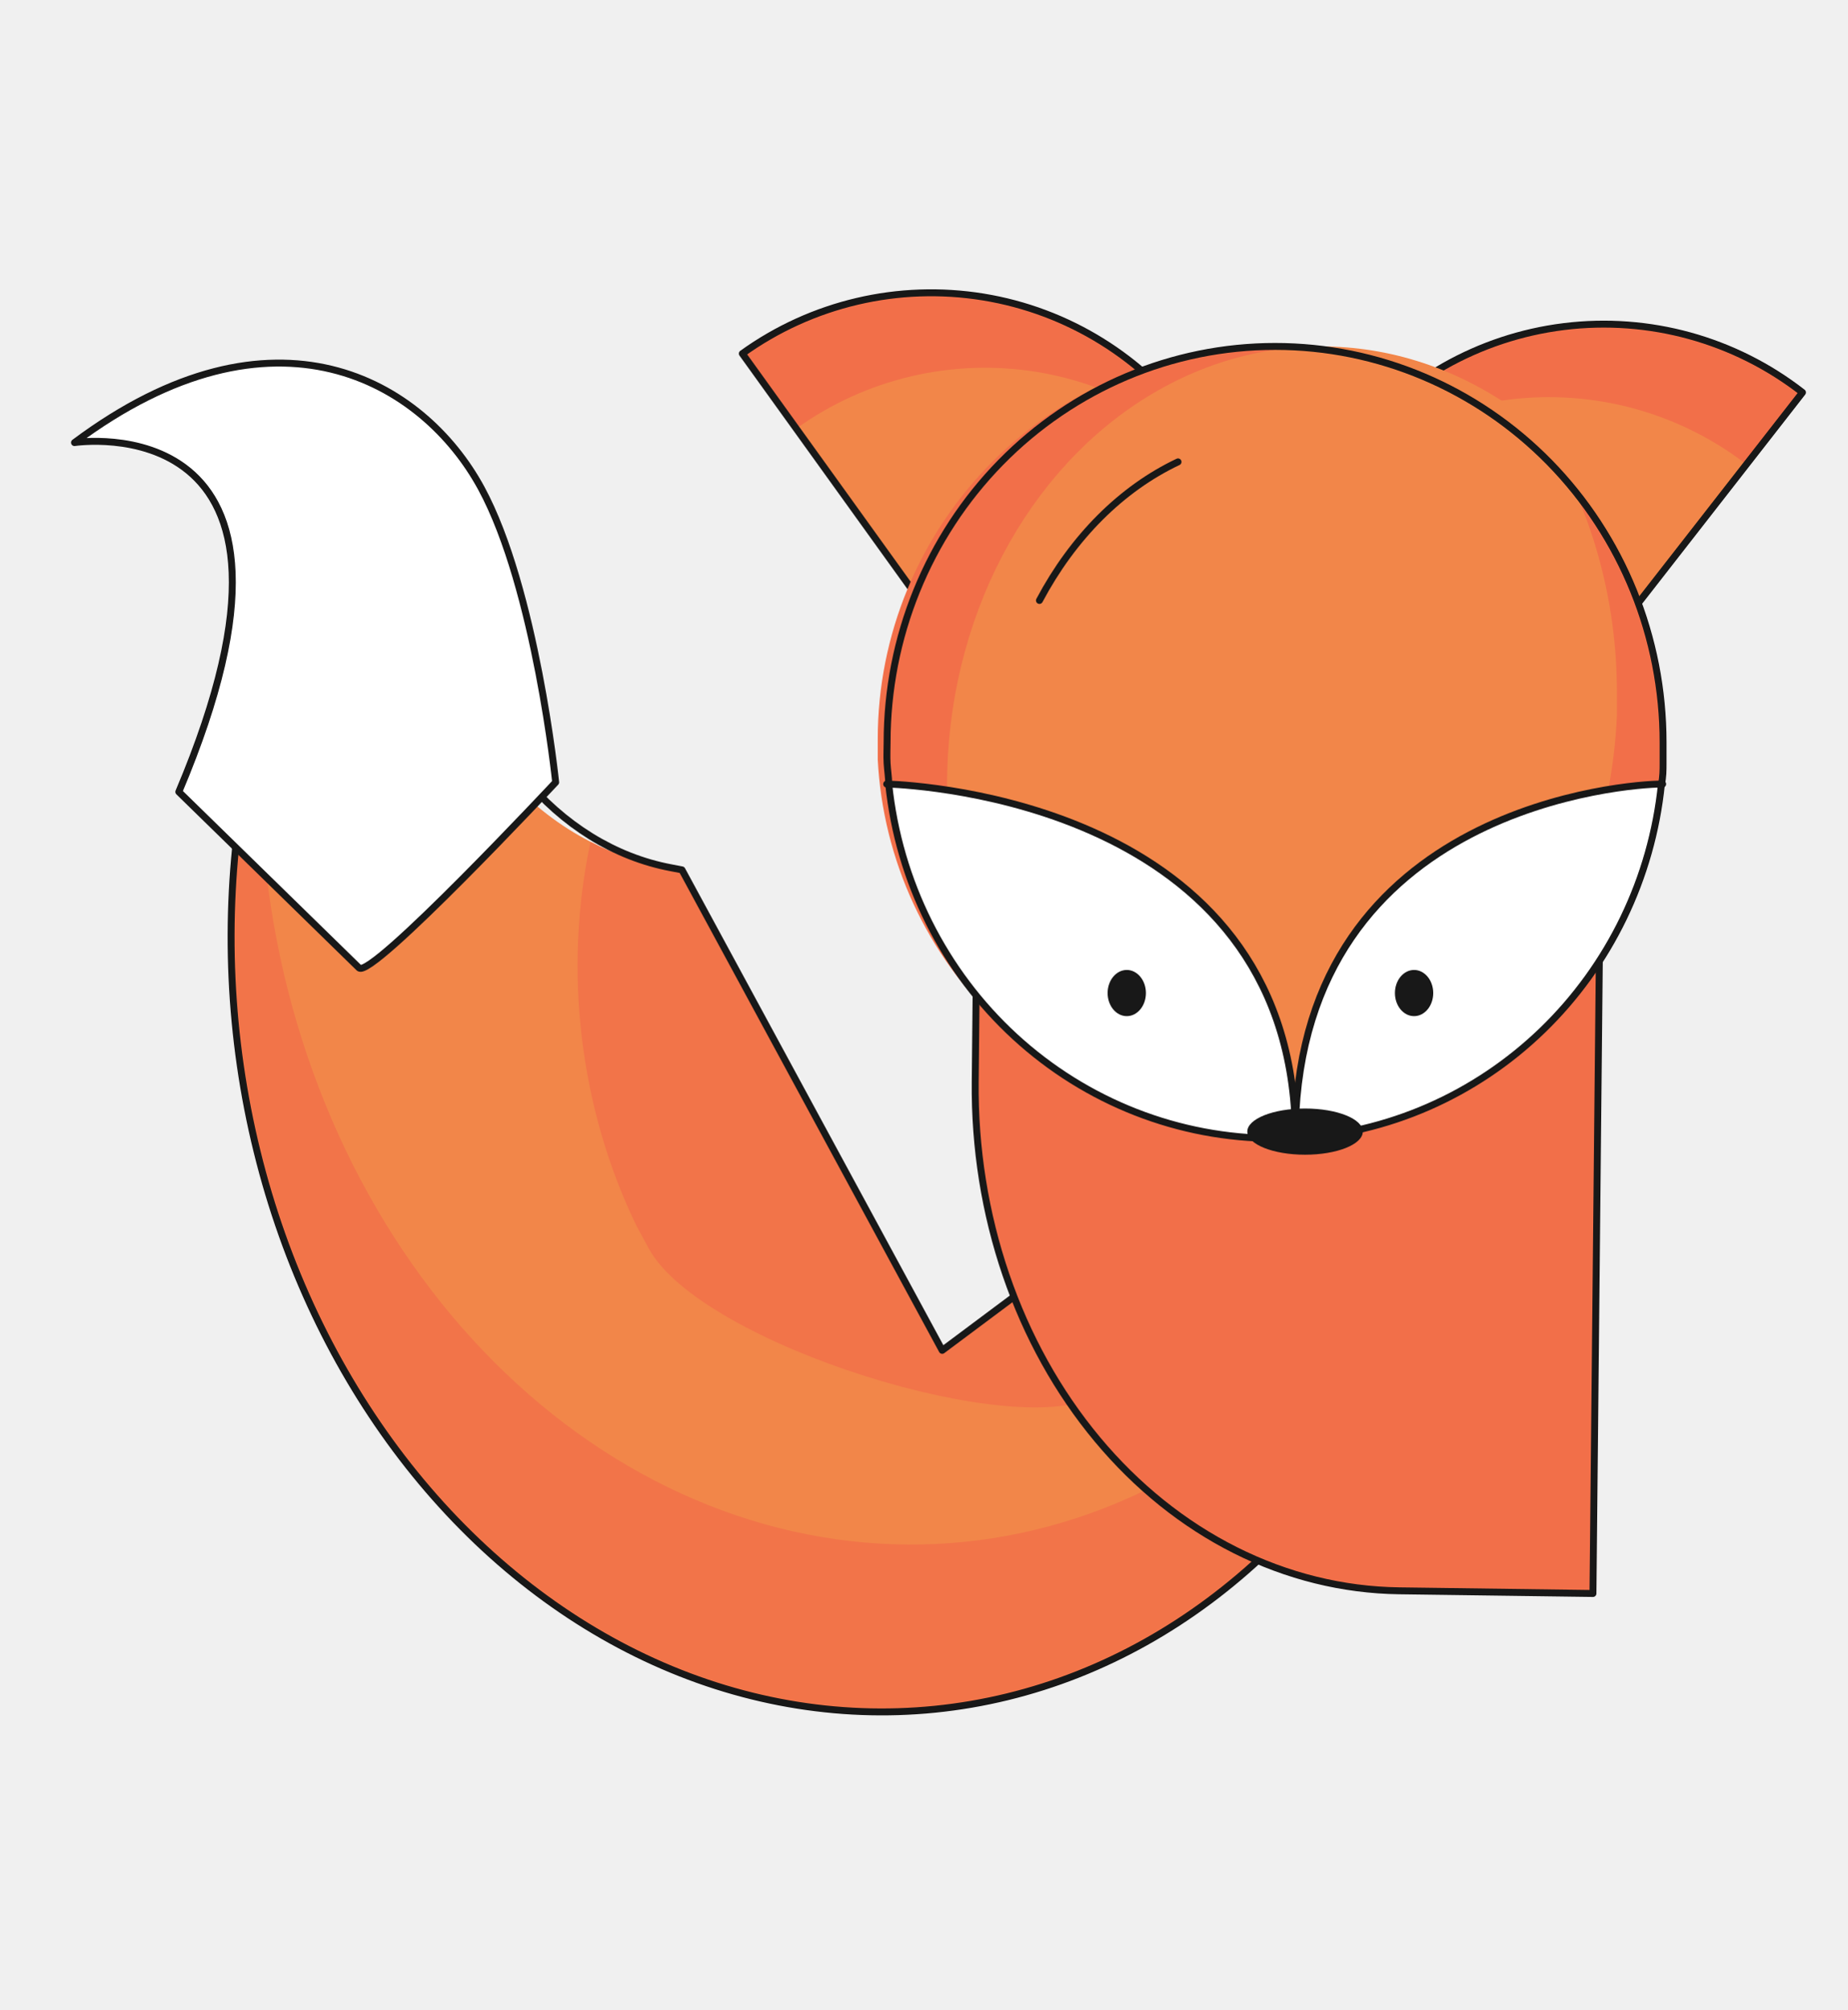
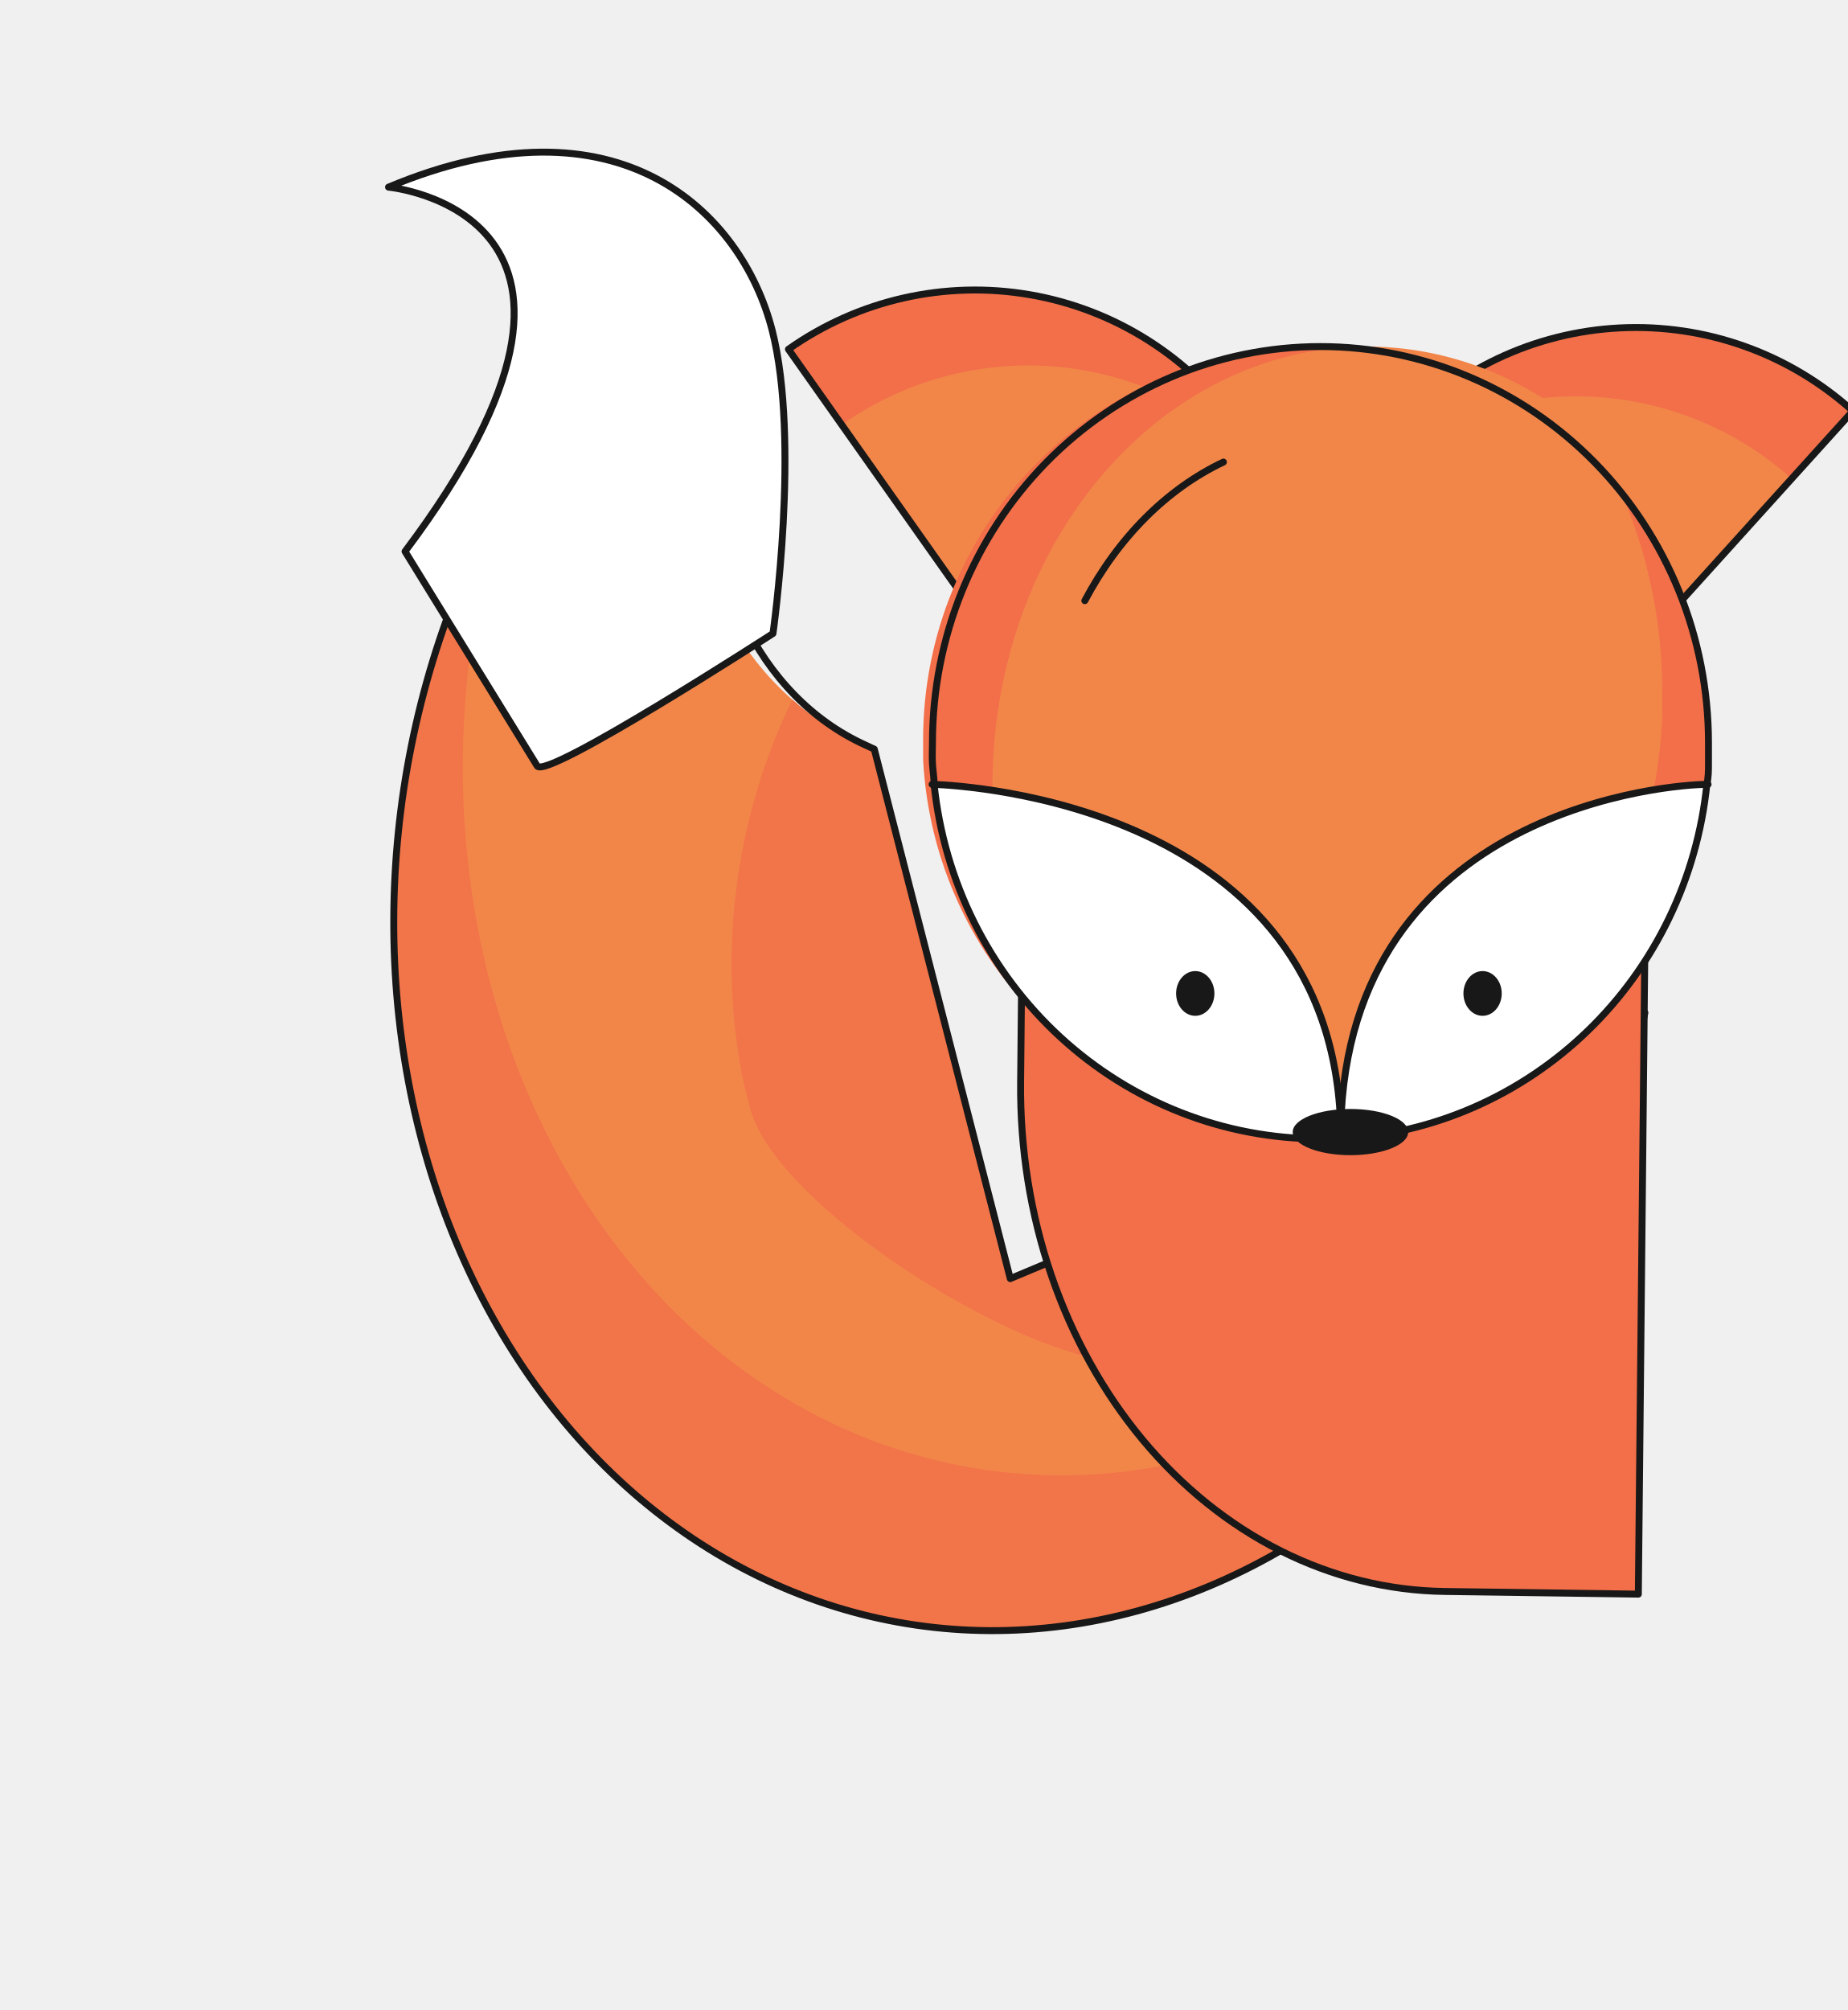
- <svg xmlns="http://www.w3.org/2000/svg" width="240" viewBox="0 0 80 87" fill="none">
-   <g id="Day 9">
-     <g class="left-ear">
-       <path id="&lt;Path&gt;" d="M51.677 18.503L40.311 26.677L32.137 15.311C35.151 13.143 38.904 12.262 42.568 12.86C46.233 13.459 49.509 15.488 51.677 18.503V18.503Z" fill="#F26F49" />
-       <path id="&lt;Path&gt;_2" d="M51.206 18.841L40.311 26.677L34.472 18.559C35.965 17.485 37.654 16.716 39.444 16.295C41.234 15.874 43.089 15.81 44.904 16.107C47.197 16.486 49.362 17.425 51.206 18.841V18.841Z" fill="#F28649" />
-       <path id="&lt;Rectangle&gt;" d="M32.137 15.311C35.151 13.143 38.904 12.262 42.568 12.86C46.233 13.459 49.509 15.488 51.677 18.503V18.503L40.311 26.677L32.137 15.311Z" stroke="#181818" stroke-width="0.3" stroke-linecap="round" stroke-linejoin="round" />
+ <svg xmlns="http://www.w3.org/2000/svg" id="eOesofyNYGU1" viewBox="0 0 80 87" shape-rendering="geometricPrecision" text-rendering="geometricPrecision">
+   <style>#eOesofyNYGU3_tr {animation: eOesofyNYGU3_tr__tr 3000ms linear infinite normal forwards}@keyframes eOesofyNYGU3_tr__tr { 0% {transform: translate(45px,20.9163px) rotate(0.489672deg)} 30% {transform: translate(45px,20.9163px) rotate(1.774182deg)} 46.667% {transform: translate(45px,20.9163px) rotate(4.18deg)} 63.333% {transform: translate(45px,20.9163px) rotate(-5.710507deg)} 76.667% {transform: translate(45px,20.9163px) rotate(0.49deg)} 100% {transform: translate(45px,20.9163px) rotate(0.49deg)}} #eOesofyNYGU7_tr {animation: eOesofyNYGU7_tr__tr 3000ms linear infinite normal forwards}@keyframes eOesofyNYGU7_tr__tr { 0% {transform: translate(67.22255px,20.32933px) rotate(4.179497deg)} 10% {transform: translate(67.22255px,20.32933px) rotate(4.179497deg)} 30% {transform: translate(67.22255px,20.32933px) rotate(-0.55deg)} 53.333% {transform: translate(67.22255px,20.32933px) rotate(-11.21114deg)} 63.333% {transform: translate(67.22255px,20.32933px) rotate(4.179497deg)} 73.333% {transform: translate(67.22255px,20.32933px) rotate(-0.551214deg)} 83.333% {transform: translate(67.22255px,20.32933px) rotate(4.18deg)} 100% {transform: translate(67.22255px,20.32933px) rotate(4.18deg)}} #eOesofyNYGU11_tr {animation: eOesofyNYGU11_tr__tr 3000ms linear infinite normal forwards}@keyframes eOesofyNYGU11_tr__tr { 0% {transform: translate(54px,60.89777px) rotate(14.02822deg)} 23.333% {transform: translate(54px,60.89777px) rotate(-7.582836deg)} 50% {transform: translate(54px,60.89777px) rotate(3.222692deg)} 76.667% {transform: translate(54px,60.89777px) rotate(-7.575833deg)} 100% {transform: translate(54px,60.89777px) rotate(14.29261deg)}} #eOesofyNYGU32_ts {animation: eOesofyNYGU32_ts__ts 3000ms linear infinite normal forwards}@keyframes eOesofyNYGU32_ts__ts { 0% {transform: translate(56.00065px,43.0002px) scale(1,0.968411)} 10% {transform: translate(56.00065px,43.0002px) scale(1,0.968411)} 16.667% {transform: translate(56.00065px,43.0002px) scale(1,0.990478)} 23.333% {transform: translate(56.00065px,43.0002px) scale(1,0.417514)} 30% {transform: translate(56.00065px,43.0002px) scale(1,0.968411)} 36.667% {transform: translate(56.00065px,43.0002px) scale(1,0.968411)} 56.667% {transform: translate(56.00065px,43.0002px) scale(1,0.990478)} 63.333% {transform: translate(56.00065px,43.0002px) scale(1,0.417514)} 70% {transform: translate(56.00065px,43.0002px) scale(1,0.968411)} 86.667% {transform: translate(56.00065px,43.0002px) scale(1,0.990478)} 93.333% {transform: translate(56.00065px,43.0002px) scale(1,0.417514)} 100% {transform: translate(56.00065px,43.0002px) scale(1,0.968411)}}</style>
+   <g transform="translate(1.9651 0)">
+     <g id="eOesofyNYGU3_tr" transform="translate(45,20.9163) rotate(0.489672)">
+       <g transform="translate(-45.01789,-21.00005)">
+         <path d="M51.677,18.503L40.311,26.677L32.137,15.311c3.014-2.168,6.766-3.05,10.431-2.451c3.664.599,6.941,2.628,9.109,5.643v0Z" fill="#f26f49" />
+         <path d="M51.206,18.841L40.311,26.677l-5.839-8.118c1.493-1.074,3.182-1.843,4.972-2.263s3.645-.485,5.459-.188c2.294.379,4.459,1.319,6.303,2.735v0Z" fill="#f28649" />
+         <path d="M32.137,15.311c3.014-2.168,6.766-3.05,10.431-2.451c3.664.599,6.941,2.628,9.109,5.643v0L40.311,26.677L32.137,15.311Z" fill="none" stroke="#181818" stroke-width="0.3" stroke-linecap="round" stroke-linejoin="round" />
+       </g>
    </g>
-     <g id="rigth-ear">
-       <path id="&lt;Path&gt;_3" d="M78.026 16.923L69.499 28.026L58.395 19.498C60.657 16.554 63.996 14.628 67.677 14.145C71.359 13.662 75.081 14.661 78.026 16.923V16.923Z" fill="#F26F49" />
-       <path id="&lt;Path&gt;_4" d="M75.59 20.095L69.499 28.026L58.855 19.852C61.299 18.085 64.248 17.154 67.263 17.198C70.278 17.242 73.199 18.258 75.59 20.095Z" fill="#F28649" />
-       <path id="&lt;Rectangle&gt;_2" d="M69.429 28.035L58.386 19.429C60.669 16.5 64.021 14.598 67.706 14.141C71.391 13.684 75.106 14.71 78.035 16.993V16.993L69.429 28.035Z" stroke="#181818" stroke-width="0.3" stroke-linecap="round" stroke-linejoin="round" />
+     <g id="eOesofyNYGU7_tr" transform="translate(67.22255,20.32933) rotate(4.179497)">
+       <g transform="translate(-67.22255,-20.32933)">
+         <path d="M78.026,16.923L69.499,28.026L58.395,19.498c2.262-2.945,5.601-4.87,9.282-5.353s7.404.516,10.349,2.778v0Z" fill="#f26f49" />
+         <path d="M75.59,20.095l-6.091,7.931-10.643-8.174c2.443-1.767,5.392-2.698,8.408-2.654s5.936,1.06,8.327,2.898Z" fill="#f28649" />
+         <path d="M69.429,28.035L58.386,19.429c2.283-2.929,5.635-4.831,9.32-5.287s7.4.569,10.329,2.851v0L69.429,28.035Z" fill="none" stroke="#181818" stroke-width="0.3" stroke-linecap="round" stroke-linejoin="round" />
+       </g>
    </g>
-     <g id="tail">
-       <path id="&lt;Path&gt;_5" d="M16.818 19.327C12.648 24.823 10.247 31.927 10.023 39.431C9.8 46.936 11.767 54.379 15.591 60.498C18.931 65.838 23.518 69.9 28.751 72.15C33.984 74.401 39.619 74.735 44.917 73.109C50.215 71.482 54.928 67.972 58.439 63.037C61.95 58.103 64.094 51.974 64.591 45.456C64.715 43.861 64.737 42.254 64.658 40.648L40.791 58.472L29.524 37.666L28.847 37.56C27.171 37.291 25.548 36.614 24.082 35.572C22.616 34.53 21.337 33.145 20.325 31.504C19.314 29.862 18.591 28 18.203 26.034C17.816 24.067 17.77 22.038 18.071 20.075C18.108 19.862 18.073 19.638 17.974 19.451C17.911 19.339 17.828 19.245 17.731 19.175C17.633 19.106 17.525 19.064 17.413 19.052C17.302 19.04 17.19 19.058 17.087 19.106C16.983 19.154 16.892 19.229 16.818 19.327Z" fill="#F27449" />
-       <path id="&lt;Path&gt;_6" d="M16.818 19.327C14.377 22.534 12.528 26.321 11.381 30.456C10.787 38.389 12.67 46.393 16.671 52.946C20.672 59.498 26.513 64.142 33.083 65.994C39.653 67.846 46.492 66.777 52.302 62.991C58.111 59.204 62.485 52.963 64.591 45.456C64.715 43.861 64.737 42.254 64.658 40.648L40.791 58.472L29.524 37.666L28.847 37.56C27.718 37.377 26.613 37.003 25.564 36.45C22.941 35.109 20.761 32.744 19.393 29.754C18.025 26.765 17.552 23.335 18.055 20.045C18.092 19.832 18.057 19.608 17.958 19.421C17.893 19.314 17.809 19.225 17.712 19.161C17.615 19.097 17.508 19.059 17.399 19.049C17.289 19.04 17.18 19.061 17.08 19.109C16.979 19.157 16.89 19.231 16.818 19.327V19.327Z" fill="#F28649" />
-       <path id="&lt;Path&gt;_7" d="M25.564 36.45C24.38 42.017 25.09 47.98 27.544 53.06C27.544 53.06 27.544 53.06 27.544 53.06L28.08 54.051C30.35 58.242 44.282 62.503 47.556 60.378C47.833 60.17 48.111 59.963 48.372 59.768C52.257 56.879 55.039 52.317 56.161 46.993L40.792 58.472L29.524 37.666L28.848 37.56C27.719 37.377 26.613 37.003 25.564 36.45V36.45Z" fill="#F27449" />
-       <path id="&lt;Path&gt;_8" d="M13.723 24.323C11.575 28.635 10.319 33.516 10.056 38.576C9.793 43.635 10.53 48.734 12.207 53.463C13.885 58.193 16.457 62.422 19.719 65.813C22.98 69.204 26.84 71.663 30.989 72.993C35.139 74.323 39.463 74.487 43.616 73.472C47.769 72.458 51.636 70.292 54.908 67.149C58.18 64.006 60.766 59.972 62.459 55.37C64.152 50.769 64.905 45.727 64.658 40.648L40.791 58.472L29.524 37.666L29.05 37.575C26.626 37.12 24.372 35.727 22.64 33.614C20.906 31.501 19.791 28.786 19.468 25.892V25.892C19.381 25.127 19.098 24.407 18.656 23.832C18.214 23.256 17.637 22.854 17.004 22.681C16.372 22.508 15.715 22.574 15.127 22.868C14.539 23.163 14.048 23.671 13.723 24.323V24.323Z" stroke="#181818" stroke-width="0.3" stroke-linecap="round" stroke-linejoin="round" />
-       <path id="&lt;Path&gt;_9" d="M3.225 19.164C3.225 19.164 14.886 17.383 7.741 34.288L15.545 41.912C16.085 42.4 24.056 33.874 24.056 33.874C24.056 33.874 23.192 25.49 20.838 21.144C18.322 16.498 11.888 12.694 3.225 19.164Z" fill="white" stroke="#181818" stroke-width="0.3" stroke-linecap="round" stroke-linejoin="round" />
+     <g id="eOesofyNYGU11_tr" transform="translate(54,60.89777) rotate(14.02822)">
+       <g transform="translate(-54,-60.89777)">
+         <path d="M16.818,19.327c-4.17,5.496-6.571,12.6-6.795,20.104s1.744,14.948,5.568,21.067C18.931,65.838,23.518,69.9,28.751,72.15s10.868,2.584,16.166.958s10.011-5.137,13.522-10.071s5.655-11.063,6.152-17.581c.124-1.595.146-3.202.067-4.809L40.791,58.472L29.524,37.666l-.677-.107c-1.677-.269-3.299-.946-4.765-1.988s-2.745-2.427-3.757-4.068-1.734-3.503-2.122-5.47-.433-3.995-.132-5.959c.037-.212.002-.436-.097-.623-.063-.112-.146-.206-.244-.276s-.206-.111-.318-.123-.223.006-.327.054-.195.123-.269.221Z" fill="#f27449" />
+         <path d="M16.818,19.327c-2.44,3.208-4.29,6.995-5.437,11.129-.594,7.933,1.288,15.937,5.29,22.49c4.001,6.553,9.842,11.197,16.412,13.049c6.57,1.852,13.41.783,19.219-3.004s10.183-10.027,12.289-17.534c.124-1.595.146-3.202.067-4.809L40.791,58.472L29.524,37.666l-.677-.107c-1.129-.182-2.235-.556-3.284-1.11-2.623-1.341-4.802-3.706-6.171-6.696s-1.841-6.42-1.338-9.71c.037-.212.002-.436-.097-.623-.065-.107-.149-.196-.246-.26s-.204-.102-.313-.112-.218.011-.319.059-.19.122-.262.218v0Z" fill="#f28649" />
+         <path d="M25.564,36.45c-1.184,5.567-.473,11.531,1.98,16.61c0,0,0,0,0,0l.536.991c2.27,4.191,16.201,8.452,19.475,6.327.278-.207.555-.415.816-.61c3.885-2.889,6.667-7.451,7.79-12.775L40.792,58.472L29.524,37.666l-.677-.107c-1.129-.182-2.235-.556-3.284-1.11v0Z" fill="#f27449" />
+         <path d="M13.723,24.323c-2.148,4.312-3.404,9.192-3.667,14.252-.263,5.06.473,10.158,2.151,14.888s4.25,8.959,7.511,12.35s7.121,5.85,11.27,7.18s8.474,1.494,12.627.479c4.153-1.015,8.02-3.18,11.292-6.324s5.857-7.177,7.55-11.778s2.446-9.643,2.199-14.723L40.791,58.472L29.524,37.666l-.474-.091c-2.424-.455-4.678-1.848-6.411-3.961-1.733-2.113-2.848-4.828-3.172-7.723v0c-.086-.764-.37-1.484-.811-2.06s-1.019-.978-1.652-1.151-1.289-.107-1.877.187c-.588.294-1.079.803-1.404,1.455v0Z" fill="none" stroke="#181818" stroke-width="0.3" stroke-linecap="round" stroke-linejoin="round" />
+         <path d="M3.225,19.164c0,0,11.661-1.781,4.515,15.124l7.804,7.623c.54.488,8.511-8.038,8.511-8.038s-.865-8.384-3.218-12.73c-2.516-4.645-8.95-8.45-17.613-1.98Z" fill="#fff" stroke="#181818" stroke-width="0.3" stroke-linecap="round" stroke-linejoin="round" />
+       </g>
    </g>
-     <g id="body">
-       <path id="&lt;Rectangle&gt;_3" d="M68.964 69L60.572 68.884C58.133 68.85 55.724 68.253 53.482 67.127C51.239 66.001 49.208 64.369 47.504 62.322C45.8 60.276 44.456 57.855 43.55 55.2C42.643 52.544 42.191 49.705 42.22 46.844L42.319 37L69.282 37.374L68.964 69Z" fill="#F26F49" />
-       <path id="&lt;Rectangle&gt;_4" d="M68.964 69L60.572 68.884C58.133 68.85 55.724 68.253 53.482 67.127C51.239 66.001 49.208 64.369 47.504 62.322C45.8 60.276 44.456 57.855 43.55 55.2C42.643 52.544 42.191 49.705 42.22 46.844L42.319 37L69.282 37.374L68.964 69Z" stroke="#181818" stroke-width="0.3" stroke-linecap="round" stroke-linejoin="round" />
+     <g>
+       <path d="M68.964,69l-8.392-.116c-2.439-.034-4.848-.631-7.09-1.757s-4.273-2.759-5.977-4.805c-1.704-2.047-3.048-4.467-3.955-7.123s-1.358-5.495-1.33-8.355l.099-9.844l26.963.374-.319,31.626Z" fill="#f26f49" />
+       <path d="M68.964,69l-8.392-.116c-2.439-.034-4.848-.631-7.09-1.757s-4.273-2.759-5.977-4.805c-1.704-2.047-3.048-4.467-3.955-7.123s-1.358-5.495-1.33-8.355l.099-9.844l26.963.374-.319,31.626Z" fill="none" stroke="#181818" stroke-width="0.3" stroke-linecap="round" stroke-linejoin="round" />
    </g>
-     <g id="face">
-       <path id="&lt;Path&gt;_10" d="M72 32C72 32.304 72 32.608 72 32.895C71.784 37.096 70.018 41.068 67.043 44.043C64.068 47.018 60.096 48.784 55.895 49C55.895 49 55.895 49 55.895 49H55C50.642 49.006 46.448 47.338 43.285 44.341C40.121 41.344 38.229 37.246 38 32.895C38 32.59 38 32.286 38 32C38 27.491 39.791 23.167 42.979 19.979C46.167 16.791 50.491 15 55 15C59.509 15 63.833 16.791 67.021 19.979C70.209 23.167 72 27.491 72 32V32Z" fill="#F26F49" />
-       <path id="&lt;Path&gt;_11" d="M70 29.995C70 30.335 70 30.675 70 30.995C69.794 35.692 68.111 40.133 65.275 43.459C62.439 46.784 58.652 48.759 54.647 49C54.647 49 54.647 49 54.647 49H53.794C50.33 49.007 46.957 47.706 44.173 45.289C42.274 42.299 41.171 38.719 41 34.996C41 34.656 41 34.316 41 33.996C41.002 30.48 41.835 27.033 43.407 24.04C44.979 21.046 47.228 18.622 49.905 17.038C52.581 15.454 55.58 14.772 58.568 15.067C61.555 15.363 64.415 16.624 66.827 18.712C68.893 21.974 70.006 25.931 70 29.995Z" fill="#F28649" />
-       <g id="&lt;Group&gt;">
-         <path id="&lt;Path&gt;_12" d="M71.895 33.951C71.479 38.013 69.657 41.791 66.756 44.603C63.854 47.416 60.065 49.079 56.069 49.293C56.069 49.139 56.069 48.986 56.069 48.833C56.397 34.854 70.639 34.006 71.895 33.951Z" fill="white" />
-         <path id="&lt;Path&gt;_13" d="M38.476 33.951C39.828 34.006 55.724 34.854 56.078 48.815C56.078 48.959 56.078 49.112 56.078 49.266H55.194C51.047 49.27 47.045 47.708 43.958 44.881C40.872 42.053 38.919 38.16 38.476 33.951V33.951Z" fill="white" />
+     <g>
+       <path d="M72,32c0,.304,0,.608,0,.895-.216,4.202-1.982,8.174-4.957,11.149s-6.947,4.741-11.149,4.957c0,0,0,0,0,0L55,49c-4.358.006-8.552-1.662-11.715-4.659s-5.055-7.095-5.285-11.447c0-.304,0-.608,0-.895c0-4.509,1.791-8.833,4.979-12.021s7.512-4.979,12.021-4.979s8.833,1.791,12.021,4.979s4.979,7.512,4.979,12.021v0Z" fill="#f26f49" />
+       <path d="M70,29.995c0,.34,0,.68,0,1-.206,4.697-1.889,9.138-4.725,12.463C62.439,46.784,58.652,48.759,54.647,49c0,0,0,0,0,0h-.853c-3.464.007-6.837-1.294-9.621-3.711C42.274,42.299,41.171,38.719,41,34.996c0-.34,0-.68,0-1.0.002-3.516.835-6.963,2.407-9.956s3.822-5.418,6.498-7.002s5.676-2.266,8.663-1.971s5.847,1.557,8.259,3.644c2.066,3.262,3.179,7.219,3.173,11.283Z" fill="#f28649" />
+       <g>
+         <path d="M71.895,33.951c-.416,4.062-2.238,7.839-5.139,10.652s-6.691,4.476-10.686,4.69c0-.153,0-.307,0-.46.327-13.979,14.57-14.827,15.825-14.881Z" fill="#fff" />
+         <path d="M38.476,33.951c1.353.054,17.249.902,17.602,14.863c0,.144,0,.298,0,.451h-.884c-4.147.004-8.149-1.558-11.236-4.385s-5.039-6.72-5.482-10.929v0Z" fill="#fff" />
      </g>
-       <g id="&lt;Group&gt;_2">
-         <path id="&lt;Path&gt;_14" d="M38.475 33.951C38.475 33.663 38.422 33.365 38.405 33.049C38.387 32.733 38.405 32.435 38.405 32.147C38.405 27.599 40.175 23.238 43.325 20.022C46.475 16.807 50.747 15 55.202 15C59.657 15 63.93 16.807 67.08 20.022C70.23 23.238 72 27.599 72 32.147C72 32.453 72 32.76 72 33.049C72 33.338 72 33.645 71.929 33.951C71.513 38.019 69.685 41.801 66.777 44.614C63.868 47.428 60.07 49.087 56.069 49.293V49.293H55.185C51.035 49.294 47.032 47.727 43.946 44.895C40.861 42.062 38.912 38.164 38.475 33.951V33.951Z" stroke="#181818" stroke-width="0.3" stroke-linecap="round" stroke-linejoin="round" />
-         <path id="&lt;Path&gt;_15" d="M38.387 33.951H38.475C39.828 34.006 55.724 34.854 56.078 48.815C56.078 48.968 56.078 49.121 56.078 49.275" stroke="#181818" stroke-width="0.3" stroke-linecap="round" stroke-linejoin="round" />
-         <path id="&lt;Path&gt;_16" d="M71.982 33.951H71.894C70.638 33.951 56.396 34.854 56.078 48.806C56.078 48.95 56.078 49.103 56.078 49.257" stroke="#181818" stroke-width="0.3" stroke-linecap="round" stroke-linejoin="round" />
+       <g>
+         <path d="M38.475,33.951c0-.289-.053-.587-.071-.902s0-.614,0-.902c0-4.548,1.77-8.909,4.92-12.124c3.15-3.216,7.423-5.022,11.878-5.022s8.727,1.806,11.878,5.022c3.15,3.216,4.92,7.577,4.92,12.124c0,.307,0,.614,0,.902s0,.596-.071.902c-.417,4.068-2.244,7.85-5.153,10.663s-6.706,4.473-10.708,4.679v0h-.884c-4.15.001-8.153-1.565-11.238-4.398s-5.034-6.731-5.471-10.943v0Z" fill="none" stroke="#181818" stroke-width="0.3" stroke-linecap="round" stroke-linejoin="round" />
+         <path d="M38.387,33.951h.088c1.353.054,17.248.902,17.602,14.863c0,.153,0,.307,0,.46" fill="none" stroke="#181818" stroke-width="0.3" stroke-linecap="round" stroke-linejoin="round" />
+         <path d="M71.982,33.951h-.088c-1.255,0-15.498.902-15.816,14.854c0,.144,0,.298,0,.451" fill="none" stroke="#181818" stroke-width="0.3" stroke-linecap="round" stroke-linejoin="round" />
      </g>
-       <path id="&lt;Path&gt;_17" d="M56.5 50C57.881 50 59 49.552 59 49C59 48.448 57.881 48 56.5 48C55.119 48 54 48.448 54 49C54 49.552 55.119 50 56.5 50Z" fill="#181818" />
-       <path id="&lt;Path&gt;_18" d="M45 26C46.455 23.257 48.553 21.159 51 20" stroke="#181818" stroke-width="0.3" stroke-linecap="round" stroke-linejoin="round" />
+       <path d="M56.5,50c1.381,0,2.5-.448,2.5-1s-1.119-1-2.5-1-2.5.448-2.5,1s1.119,1,2.5,1Z" fill="#181818" />
+       <path d="M45,26c1.455-2.743,3.553-4.841,6-6" fill="none" stroke="#181818" stroke-width="0.3" stroke-linecap="round" stroke-linejoin="round" />
    </g>
-     <g id="eyes">
-       <path id="&lt;Path&gt;_19" d="M48.781 44C49.239 44 49.61 43.553 49.61 43C49.61 42.448 49.239 42 48.781 42C48.323 42 47.952 42.448 47.952 43C47.952 43.553 48.323 44 48.781 44Z" fill="#181818" />
-       <path id="&lt;Path&gt;_20" d="M61.22 44C61.678 44 62.049 43.553 62.049 43C62.049 42.448 61.678 42 61.22 42C60.762 42 60.391 42.448 60.391 43C60.391 43.553 60.762 44 61.22 44Z" fill="#181818" />
+     <g id="eOesofyNYGU32_ts" transform="translate(56.00065,43.0002) scale(1,0.968411)">
+       <g transform="translate(-55.00065,-43.0002)">
+         <path d="M48.781,44c.458,0,.829-.448.829-1s-.371-1-.829-1-.829.448-.829,1s.371,1,.829,1Z" fill="#181818" />
+         <path d="M61.22,44c.458,0,.829-.448.829-1s-.371-1-.829-1-.829.448-.829,1s.371,1,.829,1Z" fill="#181818" />
+       </g>
    </g>
  </g>
</svg>
